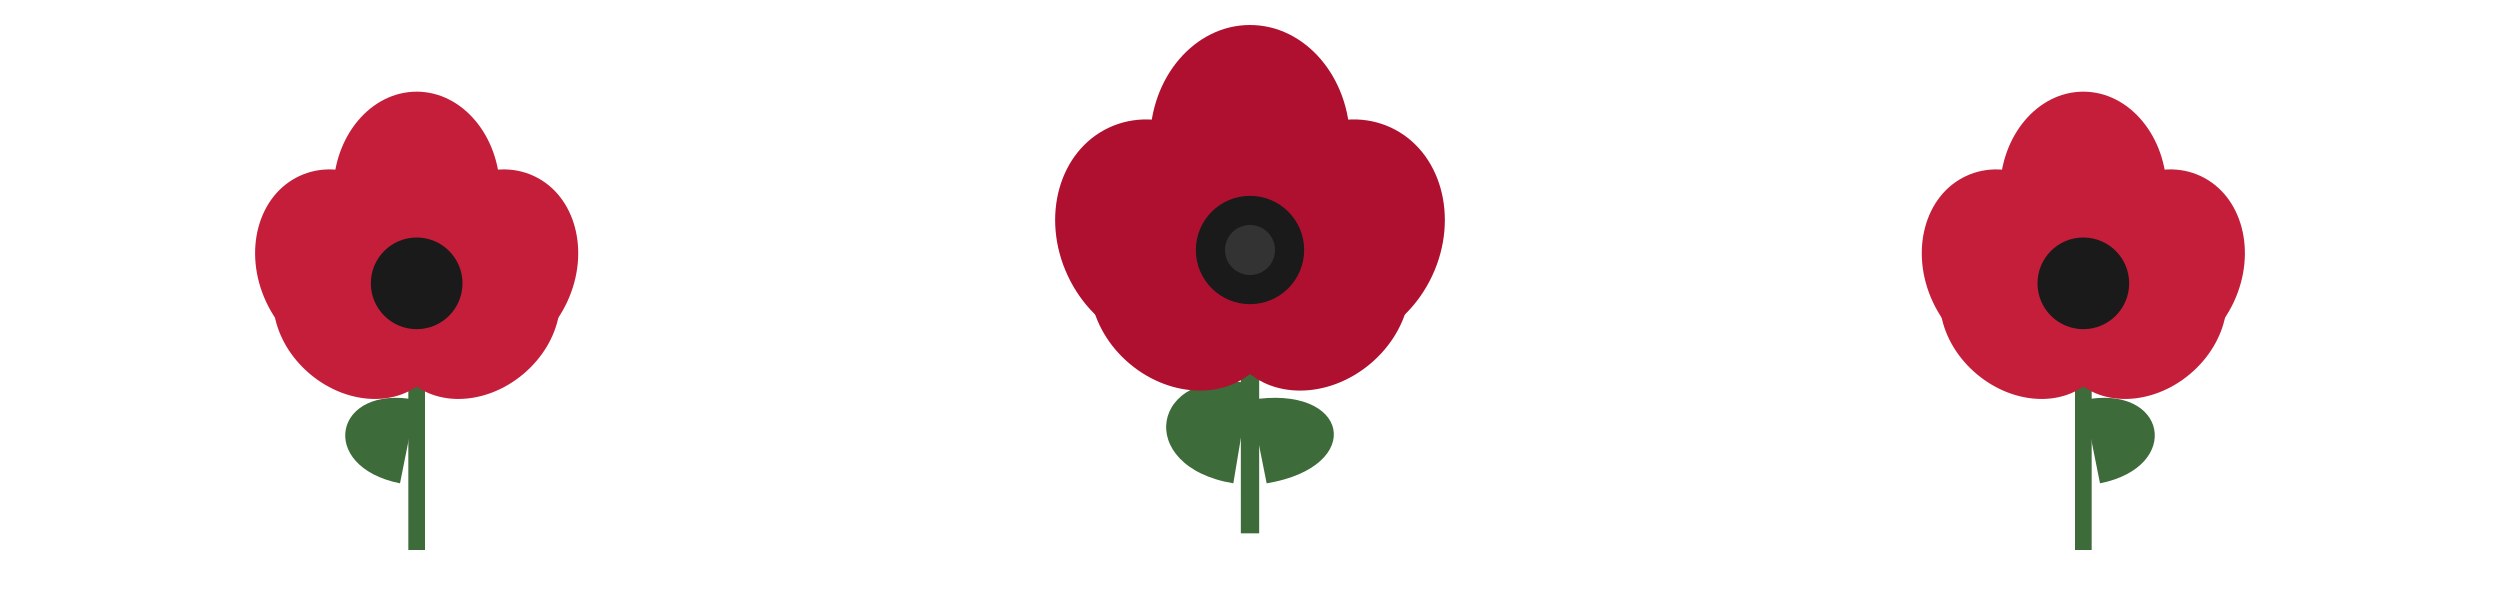
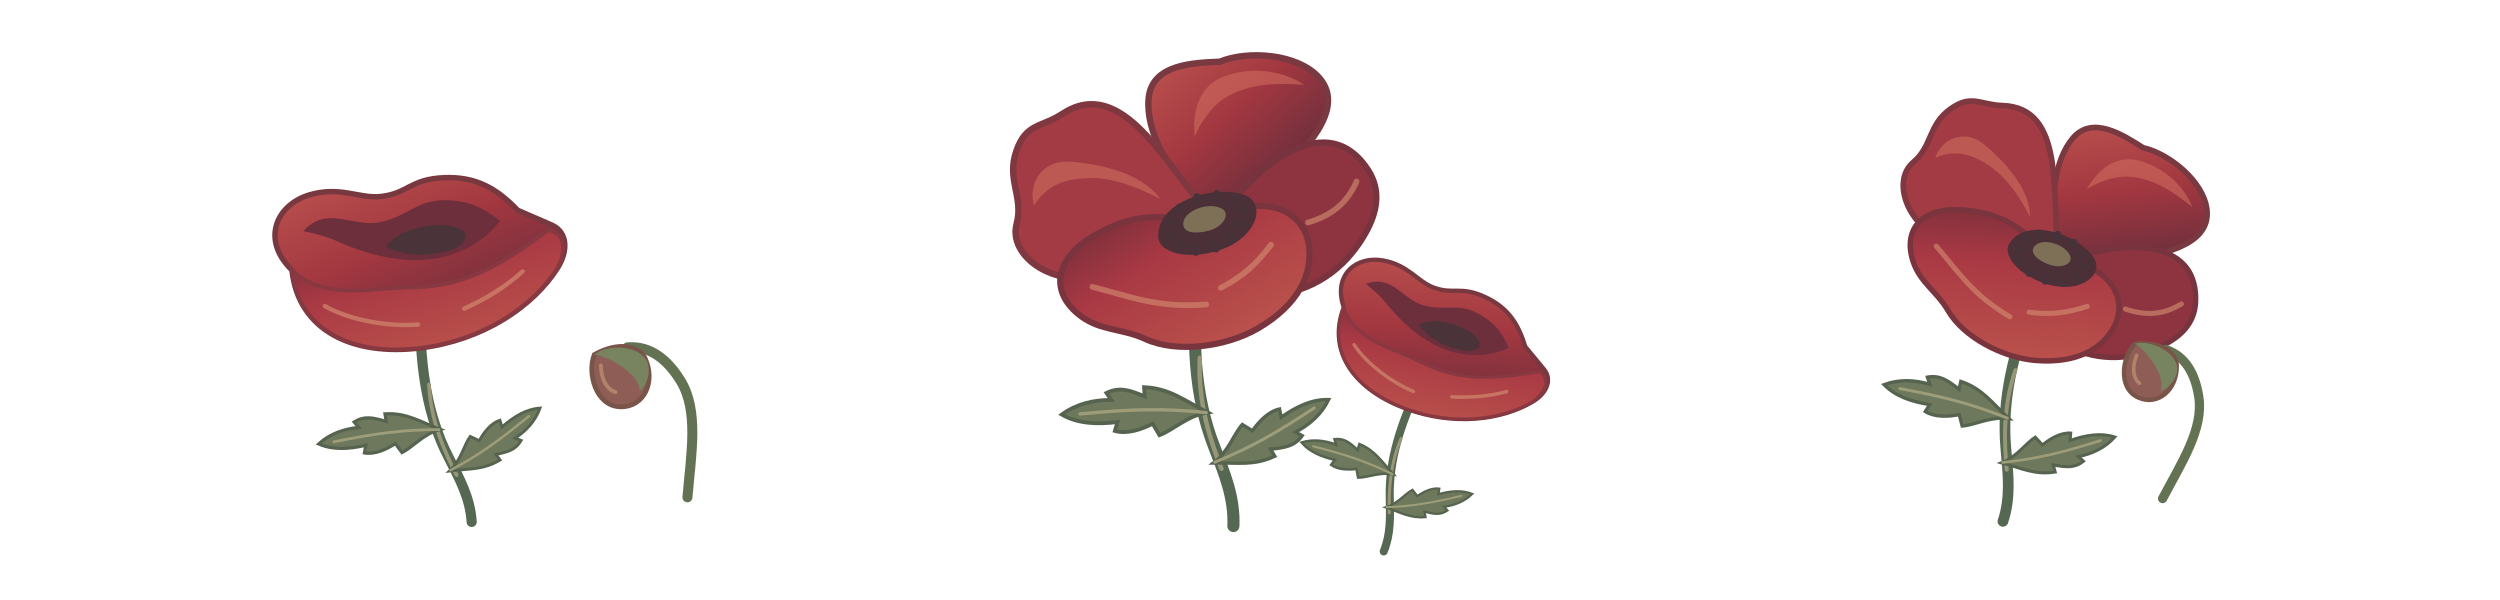
<svg xmlns="http://www.w3.org/2000/svg" viewBox="0 0 300 72" fill="none" aria-hidden="true">
-   <g transform="translate(50,18)">
-     <line x1="0" y1="24" x2="0" y2="48" stroke="#3d6b3a" stroke-width="2" />
-     <path d="M0 30 C-10 28,-12 38,-2 40" fill="#3d6b3a" />
-     <g fill="#c41e3a">
-       <ellipse cx="-9" cy="14" rx="10" ry="12" transform="rotate(-25 -9 14)" />
-       <ellipse cx="9" cy="14" rx="10" ry="12" transform="rotate(25 9 14)" />
-       <ellipse cx="0" cy="5" rx="10" ry="12" />
-       <ellipse cx="-7" cy="20" rx="9" ry="11" transform="rotate(-50 -7 20)" />
-       <ellipse cx="7" cy="20" rx="9" ry="11" transform="rotate(50 7 20)" />
+   <defs>
+     <linearGradient id="rem-upper-petal" x2=".62" y2="1">
+       <stop stop-color="#bb514e" />
+       <stop offset=".47" stop-color="#a23740" />
+       <stop offset="1" stop-color="#612d3c" />
+     </linearGradient>
+     <linearGradient id="rem-lower-petal" x2=".56" y2="1">
+       <stop stop-color="#762e3a" />
+       <stop offset=".42" stop-color="#a93944" />
+       <stop offset="1" stop-color="#b9504b" />
+     </linearGradient>
+   </defs>
+   <g transform="translate(50 32) rotate(-11) scale(0.73)">
+     <path d="M-1 7.9c-1.6 8.91-1.95 16.52.15 23.78 1.17 4.01 2.22 7.37 1.72 11.23" stroke="#556852" stroke-width="1.67" stroke-linecap="round" />
+     <path d="M-1.72 19.4c-.86 6.25.51 11.67 1.64 15.5" stroke="#999677" stroke-width=".62" stroke-linecap="round" />
+     <g transform="translate(-1.3 27) rotate(211) scale(0.8)">
+       <path d="M0 0c2.94-2.04 4.05-5.39 5.76-7.16l1.91 1.26c1.25-1.66 3.11-3.57 5.32-3.98l.26 1.59c3.03-1.98 6.09-3.28 9.21-3.06-1.46 2.77-3.84 4.71-6.58 6l1.28.73c-1.55 1.96-3.29 2.17-6.17 2.36l.78 1.38C7.7.88 4.57.08 0 0Z" fill="#6e785c" stroke="#56634f" stroke-width=".66" />
+       <path d="M.23-.13C7.16-2.66 12.29-5.35 19.66-9.87" stroke="#9d9d7a" stroke-width=".58" stroke-linecap="round" />
    </g>
-     <circle cx="0" cy="16" r="5.5" fill="#1a1a1a" />
+     <g transform="translate(-1.1 34) rotate(3) scale(0.72)">
+       <path d="M0 0c2.94-2.04 4.05-5.39 5.76-7.16l1.91 1.26c1.25-1.66 3.11-3.57 5.32-3.98l.26 1.59c3.03-1.98 6.09-3.28 9.21-3.06-1.46 2.77-3.84 4.71-6.58 6l1.28.73c-1.55 1.96-3.29 2.17-6.17 2.36l.78 1.38C7.7.88 4.57.08 0 0Z" fill="#6e785c" stroke="#56634f" stroke-width=".66" />
+       <path d="M.23-.13C7.16-2.66 12.29-5.35 19.66-9.87" stroke="#9d9d7a" stroke-width=".58" stroke-linecap="round" />
+     </g>
+     <g transform="translate(0 0) rotate(7) scale(1)">
+       <path d="M-20.5-.87c-4.8-5.35-1.77-10.87 3.67-12.12 5.2-1.18 8.18 1.2 11.72 1.07 4.55-.17 4.99-2.53 10.66-2.36 5.1.16 8.41 2.25 11.67 6.19l5.51 2.86c2.5 1.43 2.23 4.51.39 7.02-4.48 6.1-13.11 11.03-23.45 11.58-11.08.6-19.81-4.17-20.17-14.24Z" fill="url(#rem-upper-petal)" stroke="#78383f" stroke-width=".89" />
+       <path d="M-18.17-7.14c4.12-4.0 8.11-.04 12.53-.55 4.4-.5 6.37-3.15 10.72-2.91 3.96.26 6.36 1.49 9.1 4.07-2.55 2.98-7.65 5.96-14.34 5.45-5.37-.41-10.15-2.68-12.82-4.12-1.62-.88-3.36-1.37-5.19-1.94Z" fill="#6d2f3c" />
+       <path d="M-4.82-3.58c1.66-2.49 7.8-3.89 11.73-2.43 2.72 1 1.56 3.12-1.52 3.76-3.65.76-7.13.42-10.21-1.33Z" fill="#4b3439" />
+       <path d="M-20.5-.87c3.05 3.36 7.62 4.29 13.08 4.13 5.83-.16 8.59.53 13.2-.31C11.07 2 16.46-.87 21.98-4.5c2.55.55 2.98 3.13 1.14 6.29-4.48 6.1-13.11 11.03-23.45 11.58-11.08.6-19.81-4.17-20.17-14.24Z" fill="url(#rem-lower-petal)" stroke="#883841" stroke-width=".64" />
+       <path d="M-15.52 5.4c4.11 2.77 10.67 4.17 15.07 4.11m7.76-2.08c3.88-1.42 7.18-3.22 10.01-5.43" stroke="#d18a70" stroke-opacity=".69" stroke-width=".72" stroke-linecap="round" />
+     </g>
  </g>
-   <g transform="translate(150,12)">
-     <line x1="0" y1="28" x2="0" y2="52" stroke="#3d6b3a" stroke-width="2.2" />
-     <path d="M0 34 C-12 32,-14 44,-2 46" fill="#3d6b3a" />
-     <path d="M0 36 C12 34,14 44,2 46" fill="#3d6b3a" />
-     <g fill="#b01030">
-       <ellipse cx="-11" cy="16" rx="12" ry="14" transform="rotate(-25 -11 16)" />
-       <ellipse cx="11" cy="16" rx="12" ry="14" transform="rotate(25 11 16)" />
-       <ellipse cx="0" cy="5" rx="12" ry="14" />
-       <ellipse cx="-8" cy="24" rx="10" ry="12" transform="rotate(-50 -8 24)" />
-       <ellipse cx="8" cy="24" rx="10" ry="12" transform="rotate(50 8 24)" />
+   <g transform="translate(79 39) rotate(-5) scale(0.78)">
+     <path d="M2.15 26.8c1.14-6.61 2.96-13.13.49-18.01C.4 4.37-2.38 3.04-5.03 3.01" stroke="#647254" stroke-width="1.54" stroke-linecap="round" />
+     <path d="M-10.21 3.68c-1.37 2.72-.48 7.94 3.31 8.35 3.65.39 5.77-3.36 4.42-7.11-.71-1.96-3.78-3.01-7.73-1.24Z" fill="#8e5d56" stroke="#795449" stroke-width=".74" />
+     <path d="M-10.21 3.68c1.65-1.2 6.11-1.19 7.73 1.24.93 1.4.25 3.82-1.26 5.05.31-2.62-4.09-5.75-6.47-6.29Z" fill="#788360" />
+     <path d="M-9.34 5.43c-.19 2.1.66 3.87 1.89 4.28" stroke="#b18369" stroke-width=".6" stroke-linecap="round" />
+   </g>
+   <g transform="translate(144 26) rotate(-5) scale(0.87)">
+     <path d="M-1 7.9c-1.6 8.91-1.95 16.52.15 23.78 1.17 4.01 2.22 7.37 1.72 11.23" stroke="#556852" stroke-width="1.67" stroke-linecap="round" />
+     <path d="M-1.72 19.4c-.86 6.25.51 11.67 1.64 15.5" stroke="#999677" stroke-width=".62" stroke-linecap="round" />
+     <g transform="translate(-1.3 27) rotate(211) scale(0.8)">
+       <path d="M0 0c2.94-2.04 4.05-5.39 5.76-7.16l1.91 1.26c1.25-1.66 3.11-3.57 5.32-3.98l.26 1.59c3.03-1.98 6.09-3.28 9.21-3.06-1.46 2.77-3.84 4.71-6.58 6l1.28.73c-1.55 1.96-3.29 2.17-6.17 2.36l.78 1.38C7.7.88 4.57.08 0 0Z" fill="#6e785c" stroke="#56634f" stroke-width=".66" />
+       <path d="M.23-.13C7.16-2.66 12.29-5.35 19.66-9.87" stroke="#9d9d7a" stroke-width=".58" stroke-linecap="round" />
    </g>
-     <circle cx="0" cy="18" r="6.5" fill="#1a1a1a" />
-     <circle cx="0" cy="18" r="3" fill="#333" />
+     <g transform="translate(-1.1 34) rotate(3) scale(0.72)">
+       <path d="M0 0c2.94-2.04 4.05-5.39 5.76-7.16l1.91 1.26c1.25-1.66 3.11-3.57 5.32-3.98l.26 1.59c3.03-1.98 6.09-3.28 9.21-3.06-1.46 2.77-3.84 4.71-6.58 6l1.28.73c-1.55 1.96-3.29 2.17-6.17 2.36l.78 1.38C7.7.88 4.57.08 0 0Z" fill="#6e785c" stroke="#56634f" stroke-width=".66" />
+       <path d="M.23-.13C7.16-2.66 12.29-5.35 19.66-9.87" stroke="#9d9d7a" stroke-width=".58" stroke-linecap="round" />
+     </g>
+     <g transform="translate(0 0) rotate(-9) scale(1)">
+       <path d="M-.36-3.25c-2.24-4.02-4.1-9.95-2.56-14.32 1.58-4.48 7.21-3.22 10.75-2.51 4.12-.61 10.7 1.51 12.75 5.45 2.67 5.13-4.48 9.38-10.05 12.57L1.16.73Z" fill="url(#rem-upper-petal)" stroke="#783941" stroke-width=".88" />
+       <path d="M1.45.24C-2.9-8.16-5.69-21.61-15-18.35c-3.22 1.13-5.13.02-7.35 3.38-2.37 3.57-.56 6.43-2.42 9.8-2.24 4.06 2.83 9.42 8.02 9.46L-.53 2.65Z" fill="#a33b44" stroke="#7f3840" stroke-width=".89" />
+       <path d="M-15.64-11.72c-3.5-1.13-6.32 1.46-6.21 4.71 2.28-2.26 4.99-2.7 8.72-1.75 2.85.72 5.58 2.57 8.37 5.04-1.53-4.05-6.93-6.73-10.88-8Z" fill="#c36358" opacity=".77" />
+       <path d="M7.87-17.96c4.21-.48 8.18 1.26 10.47 3.78-4.32-1.41-7.55-1.88-10.78-.95-2.07.59-4.18 2.32-5.61 4.25.52-3.56 2.35-6.67 5.92-7.08Z" fill="#ce6a5d" opacity=".60" />
+       <path d="M1.2.93c5.16-2.41 8.28-5.85 13.89-6.81 4.85-.82 7.64 1.4 8.96 5.2 1.16 3.32-.28 6.09-2.35 8.31-3.27 3.5-7.91 6.05-14.14 5.42-7.83-.79-9.25-6.06-6.36-12.12Z" fill="#8d3440" stroke="#78343e" stroke-width=".84" />
+       <path d="M.37 1.21c-5.34-2.92-9.34-4.01-15.56-2.09-5.58 1.72-7.53 5.94-4.11 10.17 2.18 2.7 5.14 3.04 7.89 5.25 3.7 2.98 10.54 3.77 15.43 2.35 6.29-1.83 9.16-5.5 9.59-9.38.51-4.64-3.67-7.66-8.21-7.08Z" fill="url(#rem-lower-petal)" stroke="#7a343e" stroke-width=".85" />
+       <path d="M-16.75 5.8c5.1 2.77 8.06 5.03 14.65 6.16m10.67-5.83c-2.68 2.12-4.73 3.26-8.14 4.09m13.83-5.84c3.66-.15 5.98-1.44 7.87-3.87" stroke="#d18a70" stroke-opacity=".64" stroke-width=".79" stroke-linecap="round" />
+       <path d="M-6.16.9C-4.88-3.42 2.75-3.8 6.47-1.55 9.55.31 6.98 4.52 2.05 5.08c-4.94.57-9.19-1.63-8.21-4.18Z" fill="#4b3037" />
+       <g transform="translate(0.65 1.05) rotate(-6) scale(0.91)">
+         <ellipse cx="5.70" cy="0.00" rx=".91" ry=".64" fill="#483239" transform="rotate(0 5.70 0.00)" />
+         <ellipse cx="4.94" cy="1.92" rx=".91" ry=".64" fill="#483239" transform="rotate(30 4.94 1.92)" />
+         <ellipse cx="2.85" cy="3.33" rx=".91" ry=".64" fill="#483239" transform="rotate(60 2.85 3.33)" />
+         <ellipse cx="0.00" cy="3.85" rx=".91" ry=".64" fill="#483239" transform="rotate(90 0.00 3.85)" />
+         <ellipse cx="-2.85" cy="3.33" rx=".91" ry=".64" fill="#483239" transform="rotate(120 -2.85 3.33)" />
+         <ellipse cx="-4.94" cy="1.92" rx=".91" ry=".64" fill="#483239" transform="rotate(150 -4.94 1.92)" />
+         <ellipse cx="-5.70" cy="0.00" rx=".91" ry=".64" fill="#483239" transform="rotate(180 -5.70 0.00)" />
+         <ellipse cx="-4.94" cy="-1.93" rx=".91" ry=".64" fill="#483239" transform="rotate(210 -4.94 -1.93)" />
+         <ellipse cx="-2.85" cy="-3.33" rx=".91" ry=".64" fill="#483239" transform="rotate(240 -2.85 -3.33)" />
+         <ellipse cx="-0.00" cy="-3.85" rx=".91" ry=".64" fill="#483239" transform="rotate(270 -0.00 -3.85)" />
+         <ellipse cx="2.85" cy="-3.33" rx=".91" ry=".64" fill="#483239" transform="rotate(300 2.85 -3.33)" />
+         <ellipse cx="4.94" cy="-1.93" rx=".91" ry=".64" fill="#483239" transform="rotate(330 4.94 -1.93)" />
+       </g>
+       <path d="M-2.42.22C-1.8-1.33 1.56-1.72 3.12-.41c1.18 1-.3 2.53-2.38 2.58C-1.2 2.21-2.97 1.61-2.42.22Z" fill="#7d7057" />
+     </g>
  </g>
-   <g transform="translate(250,18)">
-     <line x1="0" y1="24" x2="0" y2="48" stroke="#3d6b3a" stroke-width="2" />
-     <path d="M0 30 C10 28,12 38,2 40" fill="#3d6b3a" />
-     <g fill="#c41e3a">
-       <ellipse cx="-9" cy="14" rx="10" ry="12" transform="rotate(-25 -9 14)" />
-       <ellipse cx="9" cy="14" rx="10" ry="12" transform="rotate(25 9 14)" />
-       <ellipse cx="0" cy="5" rx="10" ry="12" />
-       <ellipse cx="-7" cy="20" rx="9" ry="11" transform="rotate(-50 -7 20)" />
-       <ellipse cx="7" cy="20" rx="9" ry="11" transform="rotate(50 7 20)" />
+   <g transform="translate(172 42) rotate(15) scale(0.58)">
+     <path d="M-1 7.9c-1.6 8.91-1.95 16.52.15 23.78 1.17 4.01 2.22 7.37 1.72 11.23" stroke="#556852" stroke-width="1.67" stroke-linecap="round" />
+     <path d="M-1.72 19.4c-.86 6.25.51 11.67 1.64 15.5" stroke="#999677" stroke-width=".62" stroke-linecap="round" />
+     <g transform="translate(-1.3 27) rotate(211) scale(0.8)">
+       <path d="M0 0c2.94-2.04 4.05-5.39 5.76-7.16l1.91 1.26c1.25-1.66 3.11-3.57 5.32-3.98l.26 1.59c3.03-1.98 6.09-3.28 9.21-3.06-1.46 2.77-3.84 4.71-6.58 6l1.28.73c-1.55 1.96-3.29 2.17-6.17 2.36l.78 1.38C7.7.88 4.57.08 0 0Z" fill="#6e785c" stroke="#56634f" stroke-width=".66" />
+       <path d="M.23-.13C7.16-2.66 12.29-5.35 19.66-9.87" stroke="#9d9d7a" stroke-width=".58" stroke-linecap="round" />
    </g>
-     <circle cx="0" cy="16" r="5.5" fill="#1a1a1a" />
+     <g transform="translate(-1.1 34) rotate(3) scale(0.72)">
+       <path d="M0 0c2.94-2.04 4.05-5.39 5.76-7.16l1.91 1.26c1.25-1.66 3.11-3.57 5.32-3.98l.26 1.59c3.03-1.98 6.09-3.28 9.21-3.06-1.46 2.77-3.84 4.71-6.58 6l1.28.73c-1.55 1.96-3.29 2.17-6.17 2.36l.78 1.38C7.7.88 4.57.08 0 0Z" fill="#6e785c" stroke="#56634f" stroke-width=".66" />
+       <path d="M.23-.13C7.16-2.66 12.29-5.35 19.66-9.87" stroke="#9d9d7a" stroke-width=".58" stroke-linecap="round" />
+     </g>
+     <g transform="translate(0 0) rotate(8) scale(1)">
+       <path d="M-20.5-.87c-4.8-5.35-1.77-10.87 3.67-12.12 5.2-1.18 8.18 1.2 11.72 1.07 4.55-.17 4.99-2.53 10.66-2.36 5.1.16 8.41 2.25 11.67 6.19l5.51 2.86c2.5 1.43 2.23 4.51.39 7.02-4.48 6.1-13.11 11.03-23.45 11.58-11.08.6-19.81-4.17-20.17-14.24Z" fill="url(#rem-upper-petal)" stroke="#78383f" stroke-width=".89" />
+       <path d="M-18.17-7.14c4.12-4.0 8.11-.04 12.53-.55 4.4-.5 6.37-3.15 10.72-2.91 3.96.26 6.36 1.49 9.1 4.07-2.55 2.98-7.65 5.96-14.34 5.45-5.37-.41-10.15-2.68-12.82-4.12-1.62-.88-3.36-1.37-5.19-1.94Z" fill="#6d2f3c" />
+       <path d="M-4.82-3.58c1.66-2.49 7.8-3.89 11.73-2.43 2.72 1 1.56 3.12-1.52 3.76-3.65.76-7.13.42-10.21-1.33Z" fill="#4b3439" />
+       <path d="M-20.5-.87c3.05 3.36 7.62 4.29 13.08 4.13 5.83-.16 8.59.53 13.2-.31C11.07 2 16.46-.87 21.98-4.5c2.55.55 2.98 3.13 1.14 6.29-4.48 6.1-13.11 11.03-23.45 11.58-11.08.6-19.81-4.17-20.17-14.24Z" fill="url(#rem-lower-petal)" stroke="#883841" stroke-width=".64" />
+       <path d="M-15.52 5.4c4.11 2.77 10.67 4.17 15.07 4.11m7.76-2.08c3.88-1.42 7.18-3.22 10.01-5.43" stroke="#d18a70" stroke-opacity=".69" stroke-width=".72" stroke-linecap="round" />
+     </g>
+   </g>
+   <g transform="translate(246 30) rotate(11) scale(0.77)">
+     <path d="M-1 7.9c-1.6 8.91-1.95 16.52.15 23.78 1.17 4.01 2.22 7.37 1.72 11.23" stroke="#556852" stroke-width="1.67" stroke-linecap="round" />
+     <path d="M-1.72 19.4c-.86 6.25.51 11.67 1.64 15.5" stroke="#999677" stroke-width=".62" stroke-linecap="round" />
+     <g transform="translate(-1.3 27) rotate(211) scale(0.8)">
+       <path d="M0 0c2.94-2.04 4.05-5.39 5.76-7.16l1.91 1.26c1.25-1.66 3.11-3.57 5.32-3.98l.26 1.59c3.03-1.98 6.09-3.28 9.21-3.06-1.46 2.77-3.84 4.71-6.58 6l1.28.73c-1.55 1.96-3.29 2.17-6.17 2.36l.78 1.38C7.7.88 4.57.08 0 0Z" fill="#6e785c" stroke="#56634f" stroke-width=".66" />
+       <path d="M.23-.13C7.16-2.66 12.29-5.35 19.66-9.87" stroke="#9d9d7a" stroke-width=".58" stroke-linecap="round" />
+     </g>
+     <g transform="translate(-1.1 34) rotate(3) scale(0.72)">
+       <path d="M0 0c2.94-2.04 4.05-5.39 5.76-7.16l1.91 1.26c1.25-1.66 3.11-3.57 5.32-3.98l.26 1.59c3.03-1.98 6.09-3.28 9.21-3.06-1.46 2.77-3.84 4.71-6.58 6l1.28.73c-1.55 1.96-3.29 2.17-6.17 2.36l.78 1.38C7.7.88 4.57.08 0 0Z" fill="#6e785c" stroke="#56634f" stroke-width=".66" />
+       <path d="M.23-.13C7.16-2.66 12.29-5.35 19.66-9.87" stroke="#9d9d7a" stroke-width=".58" stroke-linecap="round" />
+     </g>
+     <g transform="translate(0 0) rotate(10) scale(1)">
+       <path d="M-.36-3.25c-2.24-4.02-4.1-9.95-2.56-14.32 1.58-4.48 7.21-3.22 10.75-2.51 4.12-.61 10.7 1.51 12.75 5.45 2.67 5.13-4.48 9.38-10.05 12.57L1.16.73Z" fill="url(#rem-upper-petal)" stroke="#783941" stroke-width=".88" />
+       <path d="M1.45.24C-2.9-8.16-5.69-21.61-15-18.35c-3.22 1.13-5.13.02-7.35 3.38-2.37 3.57-.56 6.43-2.42 9.8-2.24 4.06 2.83 9.42 8.02 9.46L-.53 2.65Z" fill="#a33b44" stroke="#7f3840" stroke-width=".89" />
+       <path d="M-15.64-11.72c-3.5-1.13-6.32 1.46-6.21 4.71 2.28-2.26 4.99-2.7 8.72-1.75 2.85.72 5.58 2.57 8.37 5.04-1.53-4.05-6.93-6.73-10.88-8Z" fill="#c36358" opacity=".77" />
+       <path d="M7.87-17.96c4.21-.48 8.18 1.26 10.47 3.78-4.32-1.41-7.55-1.88-10.78-.95-2.07.59-4.18 2.32-5.61 4.25.52-3.56 2.35-6.67 5.92-7.08Z" fill="#ce6a5d" opacity=".60" />
+       <path d="M1.2.93c5.16-2.41 8.28-5.85 13.89-6.81 4.85-.82 7.64 1.4 8.96 5.2 1.16 3.32-.28 6.09-2.35 8.31-3.27 3.5-7.91 6.05-14.14 5.42-7.83-.79-9.25-6.06-6.36-12.12Z" fill="#8d3440" stroke="#78343e" stroke-width=".84" />
+       <path d="M.37 1.21c-5.34-2.92-9.34-4.01-15.56-2.09-5.58 1.72-7.53 5.94-4.11 10.17 2.18 2.7 5.14 3.04 7.89 5.25 3.7 2.98 10.54 3.77 15.43 2.35 6.29-1.83 9.16-5.5 9.59-9.38.51-4.64-3.67-7.66-8.21-7.08Z" fill="url(#rem-lower-petal)" stroke="#7a343e" stroke-width=".85" />
+       <path d="M-16.75 5.8c5.1 2.77 8.06 5.03 14.65 6.16m10.67-5.83c-2.68 2.12-4.73 3.26-8.14 4.09m13.83-5.84c3.66-.15 5.98-1.44 7.87-3.87" stroke="#d18a70" stroke-opacity=".64" stroke-width=".79" stroke-linecap="round" />
+       <path d="M-6.16.9C-4.88-3.42 2.75-3.8 6.47-1.55 9.55.31 6.98 4.52 2.05 5.08c-4.94.57-9.19-1.63-8.21-4.18Z" fill="#4b3037" />
+       <g transform="translate(0.65 1.05) rotate(-6) scale(0.91)">
+         <ellipse cx="5.70" cy="0.00" rx=".91" ry=".64" fill="#483239" transform="rotate(0 5.70 0.00)" />
+         <ellipse cx="4.94" cy="1.92" rx=".91" ry=".64" fill="#483239" transform="rotate(30 4.94 1.92)" />
+         <ellipse cx="2.85" cy="3.33" rx=".91" ry=".64" fill="#483239" transform="rotate(60 2.85 3.33)" />
+         <ellipse cx="0.00" cy="3.85" rx=".91" ry=".64" fill="#483239" transform="rotate(90 0.00 3.85)" />
+         <ellipse cx="-2.85" cy="3.33" rx=".91" ry=".64" fill="#483239" transform="rotate(120 -2.85 3.33)" />
+         <ellipse cx="-4.94" cy="1.92" rx=".91" ry=".64" fill="#483239" transform="rotate(150 -4.94 1.92)" />
+         <ellipse cx="-5.70" cy="0.00" rx=".91" ry=".64" fill="#483239" transform="rotate(180 -5.70 0.00)" />
+         <ellipse cx="-4.94" cy="-1.93" rx=".91" ry=".64" fill="#483239" transform="rotate(210 -4.94 -1.93)" />
+         <ellipse cx="-2.85" cy="-3.33" rx=".91" ry=".64" fill="#483239" transform="rotate(240 -2.85 -3.33)" />
+         <ellipse cx="-0.00" cy="-3.85" rx=".91" ry=".64" fill="#483239" transform="rotate(270 -0.00 -3.85)" />
+         <ellipse cx="2.85" cy="-3.33" rx=".91" ry=".64" fill="#483239" transform="rotate(300 2.85 -3.33)" />
+         <ellipse cx="4.94" cy="-1.93" rx=".91" ry=".64" fill="#483239" transform="rotate(330 4.94 -1.93)" />
+       </g>
+       <path d="M-2.42.22C-1.8-1.33 1.56-1.72 3.12-.41c1.18 1-.3 2.53-2.38 2.58C-1.2 2.21-2.97 1.61-2.42.22Z" fill="#7d7057" />
+     </g>
+   </g>
+   <g transform="translate(264 41) rotate(18) scale(0.72)">
+     <path d="M2.15 26.8c1.14-6.61 2.96-13.13.49-18.01C.4 4.37-2.38 3.04-5.03 3.01" stroke="#647254" stroke-width="1.54" stroke-linecap="round" />
+     <path d="M-10.21 3.68c-1.37 2.72-.48 7.94 3.31 8.35 3.65.39 5.77-3.36 4.42-7.11-.71-1.96-3.78-3.01-7.73-1.24Z" fill="#8e5d56" stroke="#795449" stroke-width=".74" />
+     <path d="M-10.21 3.68c1.65-1.2 6.11-1.19 7.73 1.24.93 1.4.25 3.82-1.26 5.05.31-2.62-4.09-5.75-6.47-6.29Z" fill="#788360" />
+     <path d="M-9.34 5.43c-.19 2.1.66 3.87 1.89 4.28" stroke="#b18369" stroke-width=".6" stroke-linecap="round" />
  </g>
</svg>
